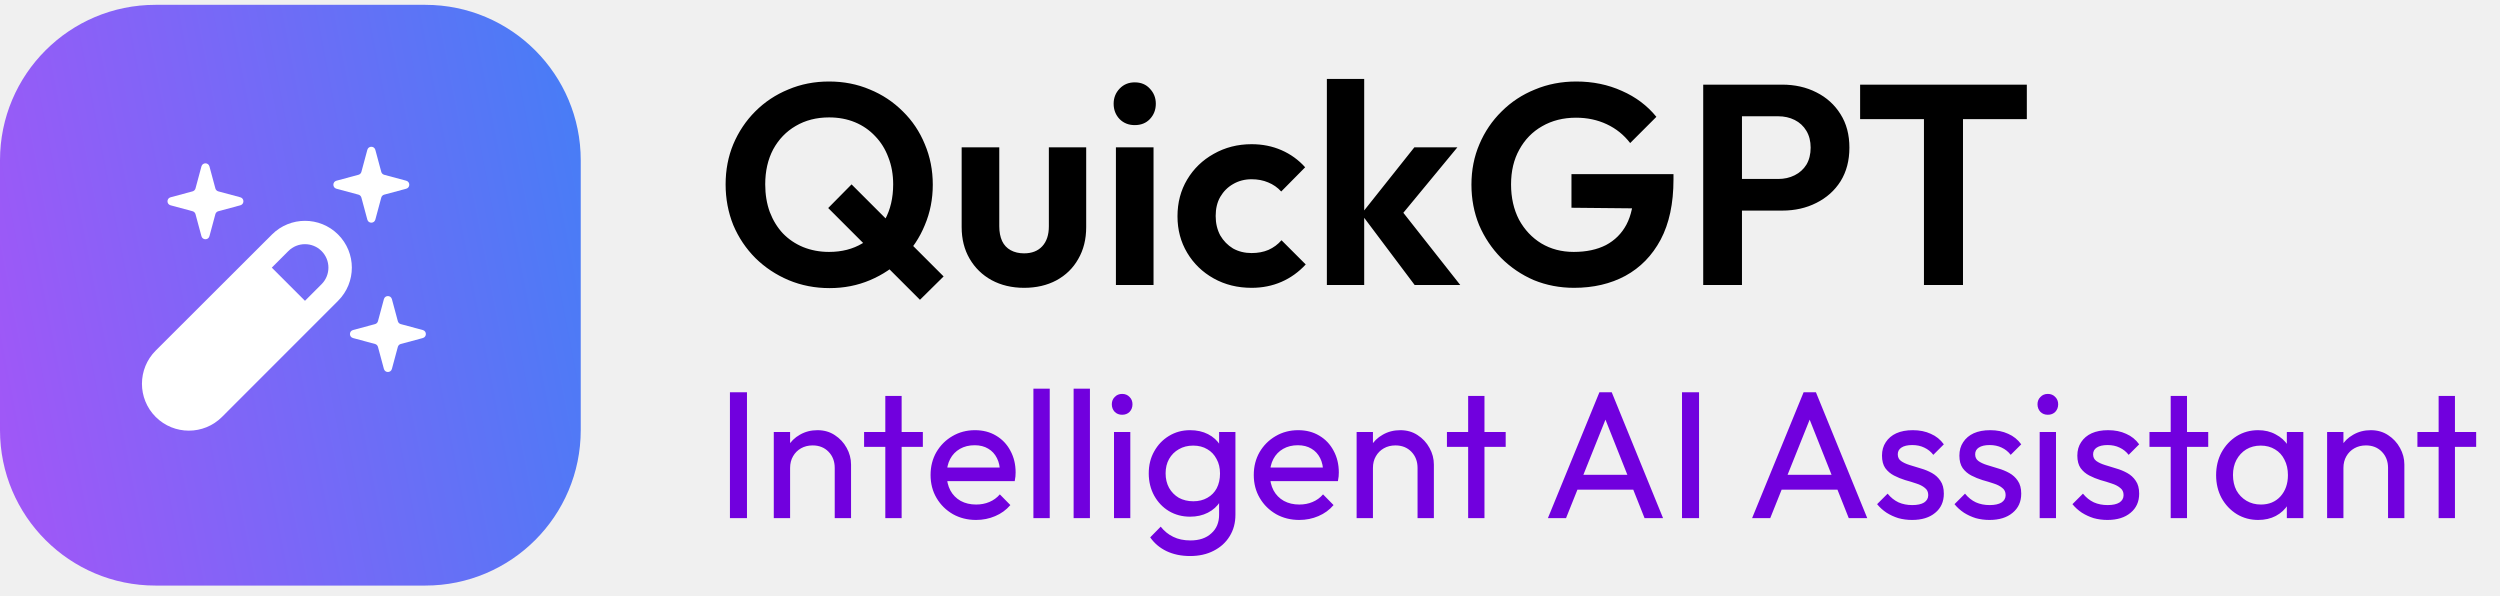
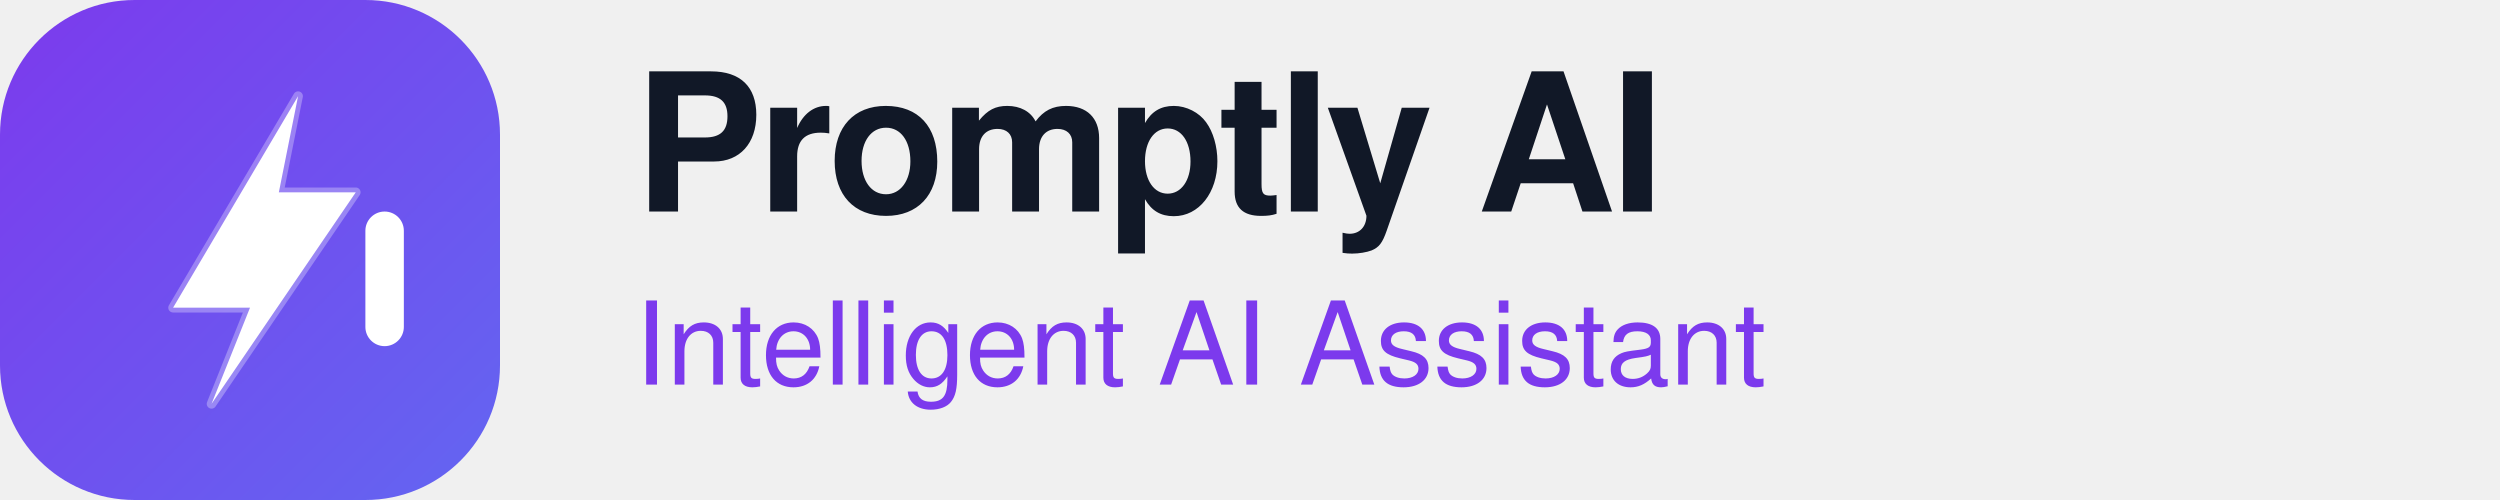
- <svg xmlns="http://www.w3.org/2000/svg" width="193" height="46" viewBox="0 0 193 46" fill="none">
-   <path d="M64.047 22.242C62.918 22.242 61.862 22.037 60.879 21.626C59.911 21.215 59.06 20.651 58.327 19.932C57.594 19.199 57.022 18.348 56.611 17.38C56.215 16.397 56.017 15.349 56.017 14.234C56.017 13.119 56.215 12.085 56.611 11.132C57.022 10.164 57.587 9.321 58.305 8.602C59.038 7.869 59.889 7.304 60.857 6.908C61.825 6.497 62.874 6.292 64.003 6.292C65.132 6.292 66.181 6.497 67.149 6.908C68.117 7.304 68.968 7.869 69.701 8.602C70.434 9.321 70.999 10.164 71.395 11.132C71.806 12.1 72.011 13.141 72.011 14.256C72.011 15.371 71.806 16.412 71.395 17.38C70.999 18.348 70.434 19.199 69.701 19.932C68.983 20.651 68.139 21.215 67.171 21.626C66.203 22.037 65.162 22.242 64.047 22.242ZM71.021 23.144L63.937 16.06L65.741 14.234L72.847 21.34L71.021 23.144ZM64.003 19.448C64.986 19.448 65.844 19.228 66.577 18.788C67.325 18.348 67.904 17.739 68.315 16.962C68.74 16.185 68.953 15.275 68.953 14.234C68.953 13.471 68.829 12.775 68.579 12.144C68.344 11.513 68.007 10.971 67.567 10.516C67.127 10.047 66.606 9.687 66.005 9.438C65.404 9.189 64.737 9.064 64.003 9.064C63.035 9.064 62.177 9.284 61.429 9.724C60.696 10.149 60.117 10.751 59.691 11.528C59.281 12.305 59.075 13.207 59.075 14.234C59.075 15.011 59.193 15.723 59.427 16.368C59.676 17.013 60.014 17.563 60.439 18.018C60.879 18.473 61.4 18.825 62.001 19.074C62.617 19.323 63.285 19.448 64.003 19.448ZM79.058 22.22C78.119 22.22 77.283 22.022 76.55 21.626C75.831 21.23 75.267 20.68 74.856 19.976C74.445 19.272 74.24 18.458 74.24 17.534V11.374H77.144V17.468C77.144 17.908 77.217 18.289 77.364 18.612C77.511 18.92 77.731 19.155 78.024 19.316C78.317 19.477 78.662 19.558 79.058 19.558C79.659 19.558 80.129 19.375 80.466 19.008C80.803 18.641 80.972 18.128 80.972 17.468V11.374H83.854V17.534C83.854 18.473 83.649 19.294 83.238 19.998C82.842 20.702 82.277 21.252 81.544 21.648C80.825 22.029 79.997 22.22 79.058 22.22ZM86.149 22V11.374H89.053V22L86.149 22ZM87.601 9.658C87.132 9.658 86.743 9.504 86.435 9.196C86.127 8.873 85.973 8.477 85.973 8.008C85.973 7.553 86.127 7.165 86.435 6.842C86.743 6.519 87.132 6.358 87.601 6.358C88.085 6.358 88.474 6.519 88.767 6.842C89.075 7.165 89.229 7.553 89.229 8.008C89.229 8.477 89.075 8.873 88.767 9.196C88.474 9.504 88.085 9.658 87.601 9.658ZM96.622 22.22C95.537 22.22 94.561 21.978 93.696 21.494C92.831 21.01 92.149 20.35 91.65 19.514C91.151 18.678 90.902 17.739 90.902 16.698C90.902 15.642 91.151 14.696 91.65 13.86C92.149 13.024 92.831 12.364 93.696 11.88C94.576 11.381 95.551 11.132 96.622 11.132C97.458 11.132 98.228 11.286 98.932 11.594C99.636 11.902 100.245 12.342 100.758 12.914L98.91 14.784C98.631 14.476 98.294 14.241 97.898 14.08C97.517 13.919 97.091 13.838 96.622 13.838C96.094 13.838 95.617 13.963 95.192 14.212C94.781 14.447 94.451 14.777 94.202 15.202C93.967 15.613 93.85 16.104 93.85 16.676C93.85 17.233 93.967 17.732 94.202 18.172C94.451 18.597 94.781 18.935 95.192 19.184C95.617 19.419 96.094 19.536 96.622 19.536C97.106 19.536 97.539 19.455 97.92 19.294C98.316 19.118 98.653 18.869 98.932 18.546L100.802 20.416C100.259 21.003 99.636 21.45 98.932 21.758C98.228 22.066 97.458 22.22 96.622 22.22ZM109.21 22L105.096 16.522L109.188 11.374H112.51L107.714 17.182L107.824 15.774L112.73 22H109.21ZM102.434 22V6.094H105.316V22H102.434ZM121.515 22.22C120.415 22.22 119.381 22.022 118.413 21.626C117.46 21.215 116.617 20.643 115.883 19.91C115.165 19.177 114.6 18.333 114.189 17.38C113.793 16.412 113.595 15.371 113.595 14.256C113.595 13.127 113.801 12.085 114.211 11.132C114.622 10.164 115.194 9.321 115.927 8.602C116.661 7.869 117.519 7.304 118.501 6.908C119.484 6.497 120.547 6.292 121.691 6.292C122.967 6.292 124.141 6.534 125.211 7.018C126.282 7.487 127.169 8.155 127.873 9.02L125.849 11.044C125.365 10.413 124.764 9.929 124.045 9.592C123.327 9.255 122.535 9.086 121.669 9.086C120.687 9.086 119.814 9.306 119.051 9.746C118.303 10.171 117.717 10.773 117.291 11.55C116.866 12.313 116.653 13.207 116.653 14.234C116.653 15.261 116.859 16.17 117.269 16.962C117.695 17.739 118.267 18.348 118.985 18.788C119.719 19.228 120.555 19.448 121.493 19.448C122.461 19.448 123.29 19.272 123.979 18.92C124.669 18.553 125.197 18.025 125.563 17.336C125.93 16.632 126.113 15.774 126.113 14.762L128.071 16.104L121.317 16.038V13.442H129.193V13.86C129.193 15.708 128.863 17.255 128.203 18.502C127.543 19.734 126.634 20.665 125.475 21.296C124.331 21.912 123.011 22.22 121.515 22.22ZM133.688 16.258V13.816L137.274 13.816C137.744 13.816 138.169 13.721 138.55 13.53C138.932 13.339 139.232 13.068 139.452 12.716C139.672 12.349 139.782 11.909 139.782 11.396C139.782 10.897 139.672 10.465 139.452 10.098C139.232 9.731 138.932 9.453 138.55 9.262C138.169 9.071 137.744 8.976 137.274 8.976L133.688 8.976V6.534H137.582C138.565 6.534 139.445 6.732 140.222 7.128C141.014 7.524 141.638 8.089 142.092 8.822C142.547 9.541 142.774 10.399 142.774 11.396C142.774 12.393 142.547 13.259 142.092 13.992C141.638 14.711 141.014 15.268 140.222 15.664C139.445 16.06 138.565 16.258 137.582 16.258H133.688ZM131.488 22V6.534H134.48V22H131.488ZM148.529 22V6.864H151.543V22L148.529 22ZM143.601 9.196V6.534H156.471V9.196H143.601Z" fill="black" />
-   <path d="M56.351 40V30.284H57.667V40H56.351ZM64.441 40V36.122C64.441 35.618 64.282 35.203 63.965 34.876C63.647 34.549 63.236 34.386 62.733 34.386C62.397 34.386 62.098 34.461 61.837 34.61C61.575 34.759 61.37 34.965 61.221 35.226C61.071 35.487 60.996 35.786 60.996 36.122L60.478 35.828C60.478 35.324 60.59 34.876 60.815 34.484C61.038 34.092 61.351 33.784 61.752 33.56C62.154 33.327 62.606 33.21 63.111 33.21C63.614 33.21 64.058 33.336 64.441 33.588C64.832 33.84 65.141 34.171 65.365 34.582C65.588 34.983 65.701 35.413 65.701 35.87V40H64.441ZM59.736 40V33.35H60.996V40H59.736ZM68.346 40V30.564H69.606V40H68.346ZM66.708 34.498V33.35H71.244V34.498H66.708ZM75.354 40.14C74.691 40.14 74.094 39.991 73.562 39.692C73.03 39.384 72.61 38.969 72.302 38.446C71.994 37.923 71.84 37.331 71.84 36.668C71.84 36.015 71.989 35.427 72.288 34.904C72.596 34.381 73.006 33.971 73.52 33.672C74.042 33.364 74.626 33.21 75.27 33.21C75.886 33.21 76.427 33.35 76.894 33.63C77.37 33.91 77.738 34.297 78 34.792C78.27 35.287 78.406 35.847 78.406 36.472C78.406 36.565 78.401 36.668 78.392 36.78C78.382 36.883 78.364 37.004 78.336 37.144H72.722V36.094H77.664L77.202 36.5C77.202 36.052 77.122 35.674 76.964 35.366C76.805 35.049 76.581 34.806 76.292 34.638C76.002 34.461 75.652 34.372 75.242 34.372C74.812 34.372 74.434 34.465 74.108 34.652C73.781 34.839 73.529 35.1 73.352 35.436C73.174 35.772 73.086 36.169 73.086 36.626C73.086 37.093 73.179 37.503 73.366 37.858C73.552 38.203 73.818 38.474 74.164 38.67C74.509 38.857 74.906 38.95 75.354 38.95C75.727 38.95 76.068 38.885 76.376 38.754C76.693 38.623 76.964 38.427 77.188 38.166L78 38.992C77.682 39.365 77.29 39.65 76.824 39.846C76.366 40.042 75.876 40.14 75.354 40.14ZM79.779 40V30.004H81.04V40H79.779ZM82.883 40V30.004H84.143V40H82.883ZM86.001 40V33.35H87.26V40H86.001ZM86.63 32.02C86.397 32.02 86.206 31.945 86.056 31.796C85.907 31.637 85.832 31.441 85.832 31.208C85.832 30.984 85.907 30.797 86.056 30.648C86.206 30.489 86.397 30.41 86.63 30.41C86.864 30.41 87.055 30.489 87.204 30.648C87.354 30.797 87.428 30.984 87.428 31.208C87.428 31.441 87.354 31.637 87.204 31.796C87.055 31.945 86.864 32.02 86.63 32.02ZM91.875 42.926C91.194 42.926 90.587 42.8 90.055 42.548C89.533 42.296 89.113 41.941 88.795 41.484L89.607 40.658C89.878 41.003 90.2 41.265 90.573 41.442C90.947 41.629 91.39 41.722 91.903 41.722C92.585 41.722 93.121 41.54 93.513 41.176C93.915 40.821 94.115 40.341 94.115 39.734V38.082L94.339 36.584L94.115 35.1V33.35H95.375V39.734C95.375 40.369 95.226 40.924 94.927 41.4C94.638 41.876 94.227 42.249 93.695 42.52C93.173 42.791 92.566 42.926 91.875 42.926ZM91.875 39.888C91.269 39.888 90.723 39.743 90.237 39.454C89.761 39.165 89.383 38.768 89.103 38.264C88.823 37.751 88.683 37.177 88.683 36.542C88.683 35.907 88.823 35.343 89.103 34.848C89.383 34.344 89.761 33.947 90.237 33.658C90.723 33.359 91.269 33.21 91.875 33.21C92.398 33.21 92.86 33.313 93.261 33.518C93.663 33.723 93.98 34.013 94.213 34.386C94.456 34.75 94.587 35.179 94.605 35.674V37.438C94.577 37.923 94.442 38.353 94.199 38.726C93.966 39.09 93.649 39.375 93.247 39.58C92.846 39.785 92.389 39.888 91.875 39.888ZM92.127 38.698C92.538 38.698 92.897 38.609 93.205 38.432C93.523 38.255 93.765 38.007 93.933 37.69C94.101 37.363 94.185 36.985 94.185 36.556C94.185 36.127 94.097 35.753 93.919 35.436C93.751 35.109 93.513 34.857 93.205 34.68C92.897 34.493 92.533 34.4 92.113 34.4C91.693 34.4 91.325 34.493 91.007 34.68C90.69 34.857 90.438 35.109 90.251 35.436C90.074 35.753 89.985 36.122 89.985 36.542C89.985 36.962 90.074 37.335 90.251 37.662C90.438 37.989 90.69 38.245 91.007 38.432C91.334 38.609 91.707 38.698 92.127 38.698ZM100.305 40.14C99.642 40.14 99.045 39.991 98.513 39.692C97.981 39.384 97.561 38.969 97.253 38.446C96.945 37.923 96.791 37.331 96.791 36.668C96.791 36.015 96.94 35.427 97.239 34.904C97.547 34.381 97.957 33.971 98.471 33.672C98.993 33.364 99.577 33.21 100.221 33.21C100.837 33.21 101.378 33.35 101.845 33.63C102.321 33.91 102.689 34.297 102.951 34.792C103.221 35.287 103.357 35.847 103.357 36.472C103.357 36.565 103.352 36.668 103.343 36.78C103.333 36.883 103.315 37.004 103.287 37.144H97.673V36.094H102.615L102.153 36.5C102.153 36.052 102.073 35.674 101.915 35.366C101.756 35.049 101.532 34.806 101.243 34.638C100.953 34.461 100.603 34.372 100.193 34.372C99.763 34.372 99.385 34.465 99.059 34.652C98.732 34.839 98.48 35.1 98.303 35.436C98.125 35.772 98.037 36.169 98.037 36.626C98.037 37.093 98.13 37.503 98.317 37.858C98.503 38.203 98.769 38.474 99.115 38.67C99.46 38.857 99.857 38.95 100.305 38.95C100.678 38.95 101.019 38.885 101.327 38.754C101.644 38.623 101.915 38.427 102.139 38.166L102.951 38.992C102.633 39.365 102.241 39.65 101.775 39.846C101.317 40.042 100.827 40.14 100.305 40.14ZM109.435 40V36.122C109.435 35.618 109.276 35.203 108.959 34.876C108.641 34.549 108.231 34.386 107.727 34.386C107.391 34.386 107.092 34.461 106.831 34.61C106.569 34.759 106.364 34.965 106.215 35.226C106.065 35.487 105.991 35.786 105.991 36.122L105.473 35.828C105.473 35.324 105.585 34.876 105.809 34.484C106.033 34.092 106.345 33.784 106.747 33.56C107.148 33.327 107.601 33.21 108.105 33.21C108.609 33.21 109.052 33.336 109.435 33.588C109.827 33.84 110.135 34.171 110.359 34.582C110.583 34.983 110.695 35.413 110.695 35.87V40H109.435ZM104.731 40V33.35H105.991V40H104.731ZM113.341 40V30.564H114.601V40H113.341ZM111.703 34.498V33.35H116.239V34.498H111.703ZM119.498 40L123.474 30.284H124.426L128.388 40H126.96L123.698 31.782H124.188L120.898 40H119.498ZM121.388 37.802V36.654H126.498V37.802H121.388ZM129.851 40V30.284H131.167V40H129.851ZM135.262 40L139.238 30.284H140.19L144.152 40H142.724L139.462 31.782H139.952L136.662 40H135.262ZM137.152 37.802V36.654H142.262V37.802H137.152ZM147.614 40.14C147.241 40.14 146.886 40.093 146.55 40C146.224 39.897 145.92 39.757 145.64 39.58C145.36 39.393 145.118 39.174 144.912 38.922L145.724 38.11C145.967 38.409 146.247 38.633 146.564 38.782C146.882 38.922 147.236 38.992 147.628 38.992C148.02 38.992 148.324 38.927 148.538 38.796C148.753 38.656 148.86 38.465 148.86 38.222C148.86 37.979 148.772 37.793 148.594 37.662C148.426 37.522 148.207 37.41 147.936 37.326C147.666 37.233 147.376 37.144 147.068 37.06C146.77 36.967 146.485 36.85 146.214 36.71C145.944 36.57 145.72 36.379 145.542 36.136C145.374 35.893 145.29 35.571 145.29 35.17C145.29 34.769 145.388 34.423 145.584 34.134C145.78 33.835 146.051 33.607 146.396 33.448C146.751 33.289 147.176 33.21 147.67 33.21C148.193 33.21 148.655 33.303 149.056 33.49C149.467 33.667 149.803 33.938 150.064 34.302L149.252 35.114C149.066 34.871 148.832 34.685 148.552 34.554C148.282 34.423 147.974 34.358 147.628 34.358C147.264 34.358 146.984 34.423 146.788 34.554C146.602 34.675 146.508 34.848 146.508 35.072C146.508 35.296 146.592 35.469 146.76 35.59C146.928 35.711 147.148 35.814 147.418 35.898C147.698 35.982 147.988 36.071 148.286 36.164C148.585 36.248 148.87 36.365 149.14 36.514C149.411 36.663 149.63 36.864 149.798 37.116C149.976 37.368 150.064 37.699 150.064 38.11C150.064 38.735 149.84 39.23 149.392 39.594C148.954 39.958 148.361 40.14 147.614 40.14ZM153.589 40.14C153.215 40.14 152.861 40.093 152.525 40C152.198 39.897 151.895 39.757 151.615 39.58C151.335 39.393 151.092 39.174 150.887 38.922L151.699 38.11C151.941 38.409 152.221 38.633 152.539 38.782C152.856 38.922 153.211 38.992 153.603 38.992C153.995 38.992 154.298 38.927 154.513 38.796C154.727 38.656 154.835 38.465 154.835 38.222C154.835 37.979 154.746 37.793 154.569 37.662C154.401 37.522 154.181 37.41 153.911 37.326C153.64 37.233 153.351 37.144 153.043 37.06C152.744 36.967 152.459 36.85 152.189 36.71C151.918 36.57 151.694 36.379 151.517 36.136C151.349 35.893 151.265 35.571 151.265 35.17C151.265 34.769 151.363 34.423 151.559 34.134C151.755 33.835 152.025 33.607 152.371 33.448C152.725 33.289 153.15 33.21 153.645 33.21C154.167 33.21 154.629 33.303 155.031 33.49C155.441 33.667 155.777 33.938 156.039 34.302L155.227 35.114C155.04 34.871 154.807 34.685 154.527 34.554C154.256 34.423 153.948 34.358 153.603 34.358C153.239 34.358 152.959 34.423 152.763 34.554C152.576 34.675 152.483 34.848 152.483 35.072C152.483 35.296 152.567 35.469 152.735 35.59C152.903 35.711 153.122 35.814 153.393 35.898C153.673 35.982 153.962 36.071 154.261 36.164C154.559 36.248 154.844 36.365 155.115 36.514C155.385 36.663 155.605 36.864 155.773 37.116C155.95 37.368 156.039 37.699 156.039 38.11C156.039 38.735 155.815 39.23 155.367 39.594C154.928 39.958 154.335 40.14 153.589 40.14ZM157.463 40V33.35H158.723V40H157.463ZM158.093 32.02C157.86 32.02 157.669 31.945 157.519 31.796C157.37 31.637 157.295 31.441 157.295 31.208C157.295 30.984 157.37 30.797 157.519 30.648C157.669 30.489 157.86 30.41 158.093 30.41C158.327 30.41 158.518 30.489 158.667 30.648C158.817 30.797 158.891 30.984 158.891 31.208C158.891 31.441 158.817 31.637 158.667 31.796C158.518 31.945 158.327 32.02 158.093 32.02ZM162.694 40.14C162.321 40.14 161.966 40.093 161.63 40C161.304 39.897 161 39.757 160.72 39.58C160.44 39.393 160.198 39.174 159.992 38.922L160.804 38.11C161.047 38.409 161.327 38.633 161.644 38.782C161.962 38.922 162.316 38.992 162.708 38.992C163.1 38.992 163.404 38.927 163.618 38.796C163.833 38.656 163.94 38.465 163.94 38.222C163.94 37.979 163.852 37.793 163.674 37.662C163.506 37.522 163.287 37.41 163.016 37.326C162.746 37.233 162.456 37.144 162.148 37.06C161.85 36.967 161.565 36.85 161.294 36.71C161.024 36.57 160.8 36.379 160.622 36.136C160.454 35.893 160.37 35.571 160.37 35.17C160.37 34.769 160.468 34.423 160.664 34.134C160.86 33.835 161.131 33.607 161.476 33.448C161.831 33.289 162.256 33.21 162.75 33.21C163.273 33.21 163.735 33.303 164.136 33.49C164.547 33.667 164.883 33.938 165.144 34.302L164.332 35.114C164.146 34.871 163.912 34.685 163.632 34.554C163.362 34.423 163.054 34.358 162.708 34.358C162.344 34.358 162.064 34.423 161.868 34.554C161.682 34.675 161.588 34.848 161.588 35.072C161.588 35.296 161.672 35.469 161.84 35.59C162.008 35.711 162.228 35.814 162.498 35.898C162.778 35.982 163.068 36.071 163.366 36.164C163.665 36.248 163.95 36.365 164.22 36.514C164.491 36.663 164.71 36.864 164.878 37.116C165.056 37.368 165.144 37.699 165.144 38.11C165.144 38.735 164.92 39.23 164.472 39.594C164.034 39.958 163.441 40.14 162.694 40.14ZM167.577 40V30.564H168.837V40H167.577ZM165.939 34.498V33.35H170.475V34.498H165.939ZM174.332 40.14C173.725 40.14 173.175 39.991 172.68 39.692C172.185 39.384 171.793 38.969 171.504 38.446C171.224 37.923 171.084 37.335 171.084 36.682C171.084 36.029 171.224 35.441 171.504 34.918C171.793 34.395 172.181 33.98 172.666 33.672C173.161 33.364 173.716 33.21 174.332 33.21C174.836 33.21 175.284 33.317 175.676 33.532C176.077 33.737 176.399 34.027 176.642 34.4C176.885 34.764 177.02 35.189 177.048 35.674V37.676C177.02 38.152 176.885 38.577 176.642 38.95C176.409 39.323 176.091 39.617 175.69 39.832C175.298 40.037 174.845 40.14 174.332 40.14ZM174.542 38.95C175.167 38.95 175.671 38.74 176.054 38.32C176.437 37.891 176.628 37.345 176.628 36.682C176.628 36.225 176.539 35.828 176.362 35.492C176.194 35.147 175.951 34.881 175.634 34.694C175.317 34.498 174.948 34.4 174.528 34.4C174.108 34.4 173.735 34.498 173.408 34.694C173.091 34.89 172.839 35.161 172.652 35.506C172.475 35.842 172.386 36.229 172.386 36.668C172.386 37.116 172.475 37.513 172.652 37.858C172.839 38.194 173.095 38.46 173.422 38.656C173.749 38.852 174.122 38.95 174.542 38.95ZM176.544 40V38.208L176.782 36.584L176.544 34.974V33.35H177.818V40H176.544ZM184.357 40V36.122C184.357 35.618 184.198 35.203 183.881 34.876C183.563 34.549 183.153 34.386 182.649 34.386C182.313 34.386 182.014 34.461 181.753 34.61C181.491 34.759 181.286 34.965 181.137 35.226C180.987 35.487 180.913 35.786 180.913 36.122L180.395 35.828C180.395 35.324 180.507 34.876 180.731 34.484C180.955 34.092 181.267 33.784 181.669 33.56C182.07 33.327 182.523 33.21 183.027 33.21C183.531 33.21 183.974 33.336 184.357 33.588C184.749 33.84 185.057 34.171 185.281 34.582C185.505 34.983 185.617 35.413 185.617 35.87V40H184.357ZM179.653 40V33.35H180.913V40H179.653ZM188.262 40V30.564H189.522V40H188.262ZM186.624 34.498V33.35H191.16V34.498H186.624Z" fill="#7100DE" />
-   <rect y="0.373" width="44.833" height="44.833" rx="12" fill="url(#paint0_linear_8977_4661)" />
-   <path fill-rule="evenodd" clip-rule="evenodd" d="M17.14 32.186L26.104 23.218C27.518 21.804 27.515 19.511 26.097 18.101C24.685 16.696 22.404 16.698 20.995 18.105L12.021 27.065C10.606 28.478 10.605 30.772 12.019 32.187C13.433 33.6 15.726 33.6 17.14 32.186ZM20.982 20.661L23.544 23.222L24.824 21.941C25.531 21.234 25.531 20.087 24.824 19.38C24.117 18.673 22.97 18.673 22.263 19.38L20.982 20.661Z" fill="white" />
-   <path d="M15.551 12.846C15.636 12.53 16.084 12.53 16.169 12.846L16.627 14.547C16.657 14.657 16.743 14.743 16.853 14.773L18.554 15.231C18.87 15.316 18.87 15.764 18.554 15.849L16.853 16.307C16.743 16.337 16.657 16.423 16.627 16.533L16.169 18.233C16.084 18.549 15.636 18.549 15.551 18.233L15.093 16.533C15.063 16.423 14.977 16.337 14.867 16.307L13.167 15.849C12.851 15.764 12.851 15.316 13.167 15.231L14.867 14.773C14.977 14.743 15.063 14.657 15.093 14.547L15.551 12.846Z" fill="white" />
-   <path d="M28.358 11.567C28.443 11.251 28.891 11.251 28.976 11.567L29.434 13.268C29.463 13.378 29.55 13.464 29.66 13.493L31.36 13.951C31.676 14.036 31.676 14.485 31.36 14.57L29.66 15.027C29.55 15.057 29.463 15.143 29.434 15.254L28.976 16.954C28.891 17.27 28.443 17.27 28.358 16.954L27.9 15.254C27.87 15.143 27.784 15.057 27.674 15.027L25.973 14.57C25.657 14.485 25.657 14.036 25.973 13.951L27.674 13.493C27.784 13.464 27.87 13.378 27.9 13.268L28.358 11.567Z" fill="white" />
-   <path d="M29.637 23.094C29.722 22.778 30.17 22.778 30.255 23.094L30.713 24.795C30.743 24.905 30.829 24.991 30.939 25.021L32.64 25.479C32.956 25.564 32.956 26.012 32.64 26.097L30.939 26.555C30.829 26.584 30.743 26.671 30.713 26.781L30.255 28.481C30.17 28.797 29.722 28.797 29.637 28.481L29.179 26.781C29.149 26.671 29.063 26.584 28.953 26.555L27.253 26.097C26.937 26.012 26.937 25.564 27.253 25.479L28.953 25.021C29.063 24.991 29.149 24.905 29.179 24.795L29.637 23.094Z" fill="white" />
+ <svg xmlns="http://www.w3.org/2000/svg" width="260" height="52" viewBox="0 0 260 52" fill="none">
  <defs>
-     <linearGradient id="paint0_linear_8977_4661" x1="50.81" y1="16.812" x2="-2.989" y2="27.273" gradientUnits="userSpaceOnUse">
-       <stop stop-color="#4080F6" />
-       <stop offset="1" stop-color="#A356F7" />
+     <linearGradient id="bg" x1="0" y1="0" x2="52" y2="52" gradientUnits="userSpaceOnUse">
+       <stop offset="0%" stop-color="#7c3aed" />
+       <stop offset="100%" stop-color="#6366f1" />
    </linearGradient>
  </defs>
+   <rect width="52" height="52" rx="14" fill="url(#bg)" />
+   <path d="M31 10L18 32H26L22 42L37 20H29L31 10Z" fill="white" stroke="rgba(255,255,255,0.3)" stroke-width="1" stroke-linejoin="round" />
+   <rect x="38" y="22" width="4" height="14" rx="2" fill="white" />
+   <text x="66" y="22" font-family="-apple-system,Segoe UI,Helvetica,Arial,sans-serif" font-size="20" font-weight="700" letter-spacing="-0.5" fill="#111827">Promptly AI</text>
+   <text x="66" y="40" font-family="-apple-system,Segoe UI,Helvetica,Arial,sans-serif" font-size="12" font-weight="500" fill="#7c3aed">Intelligent AI Assistant</text>
</svg>
